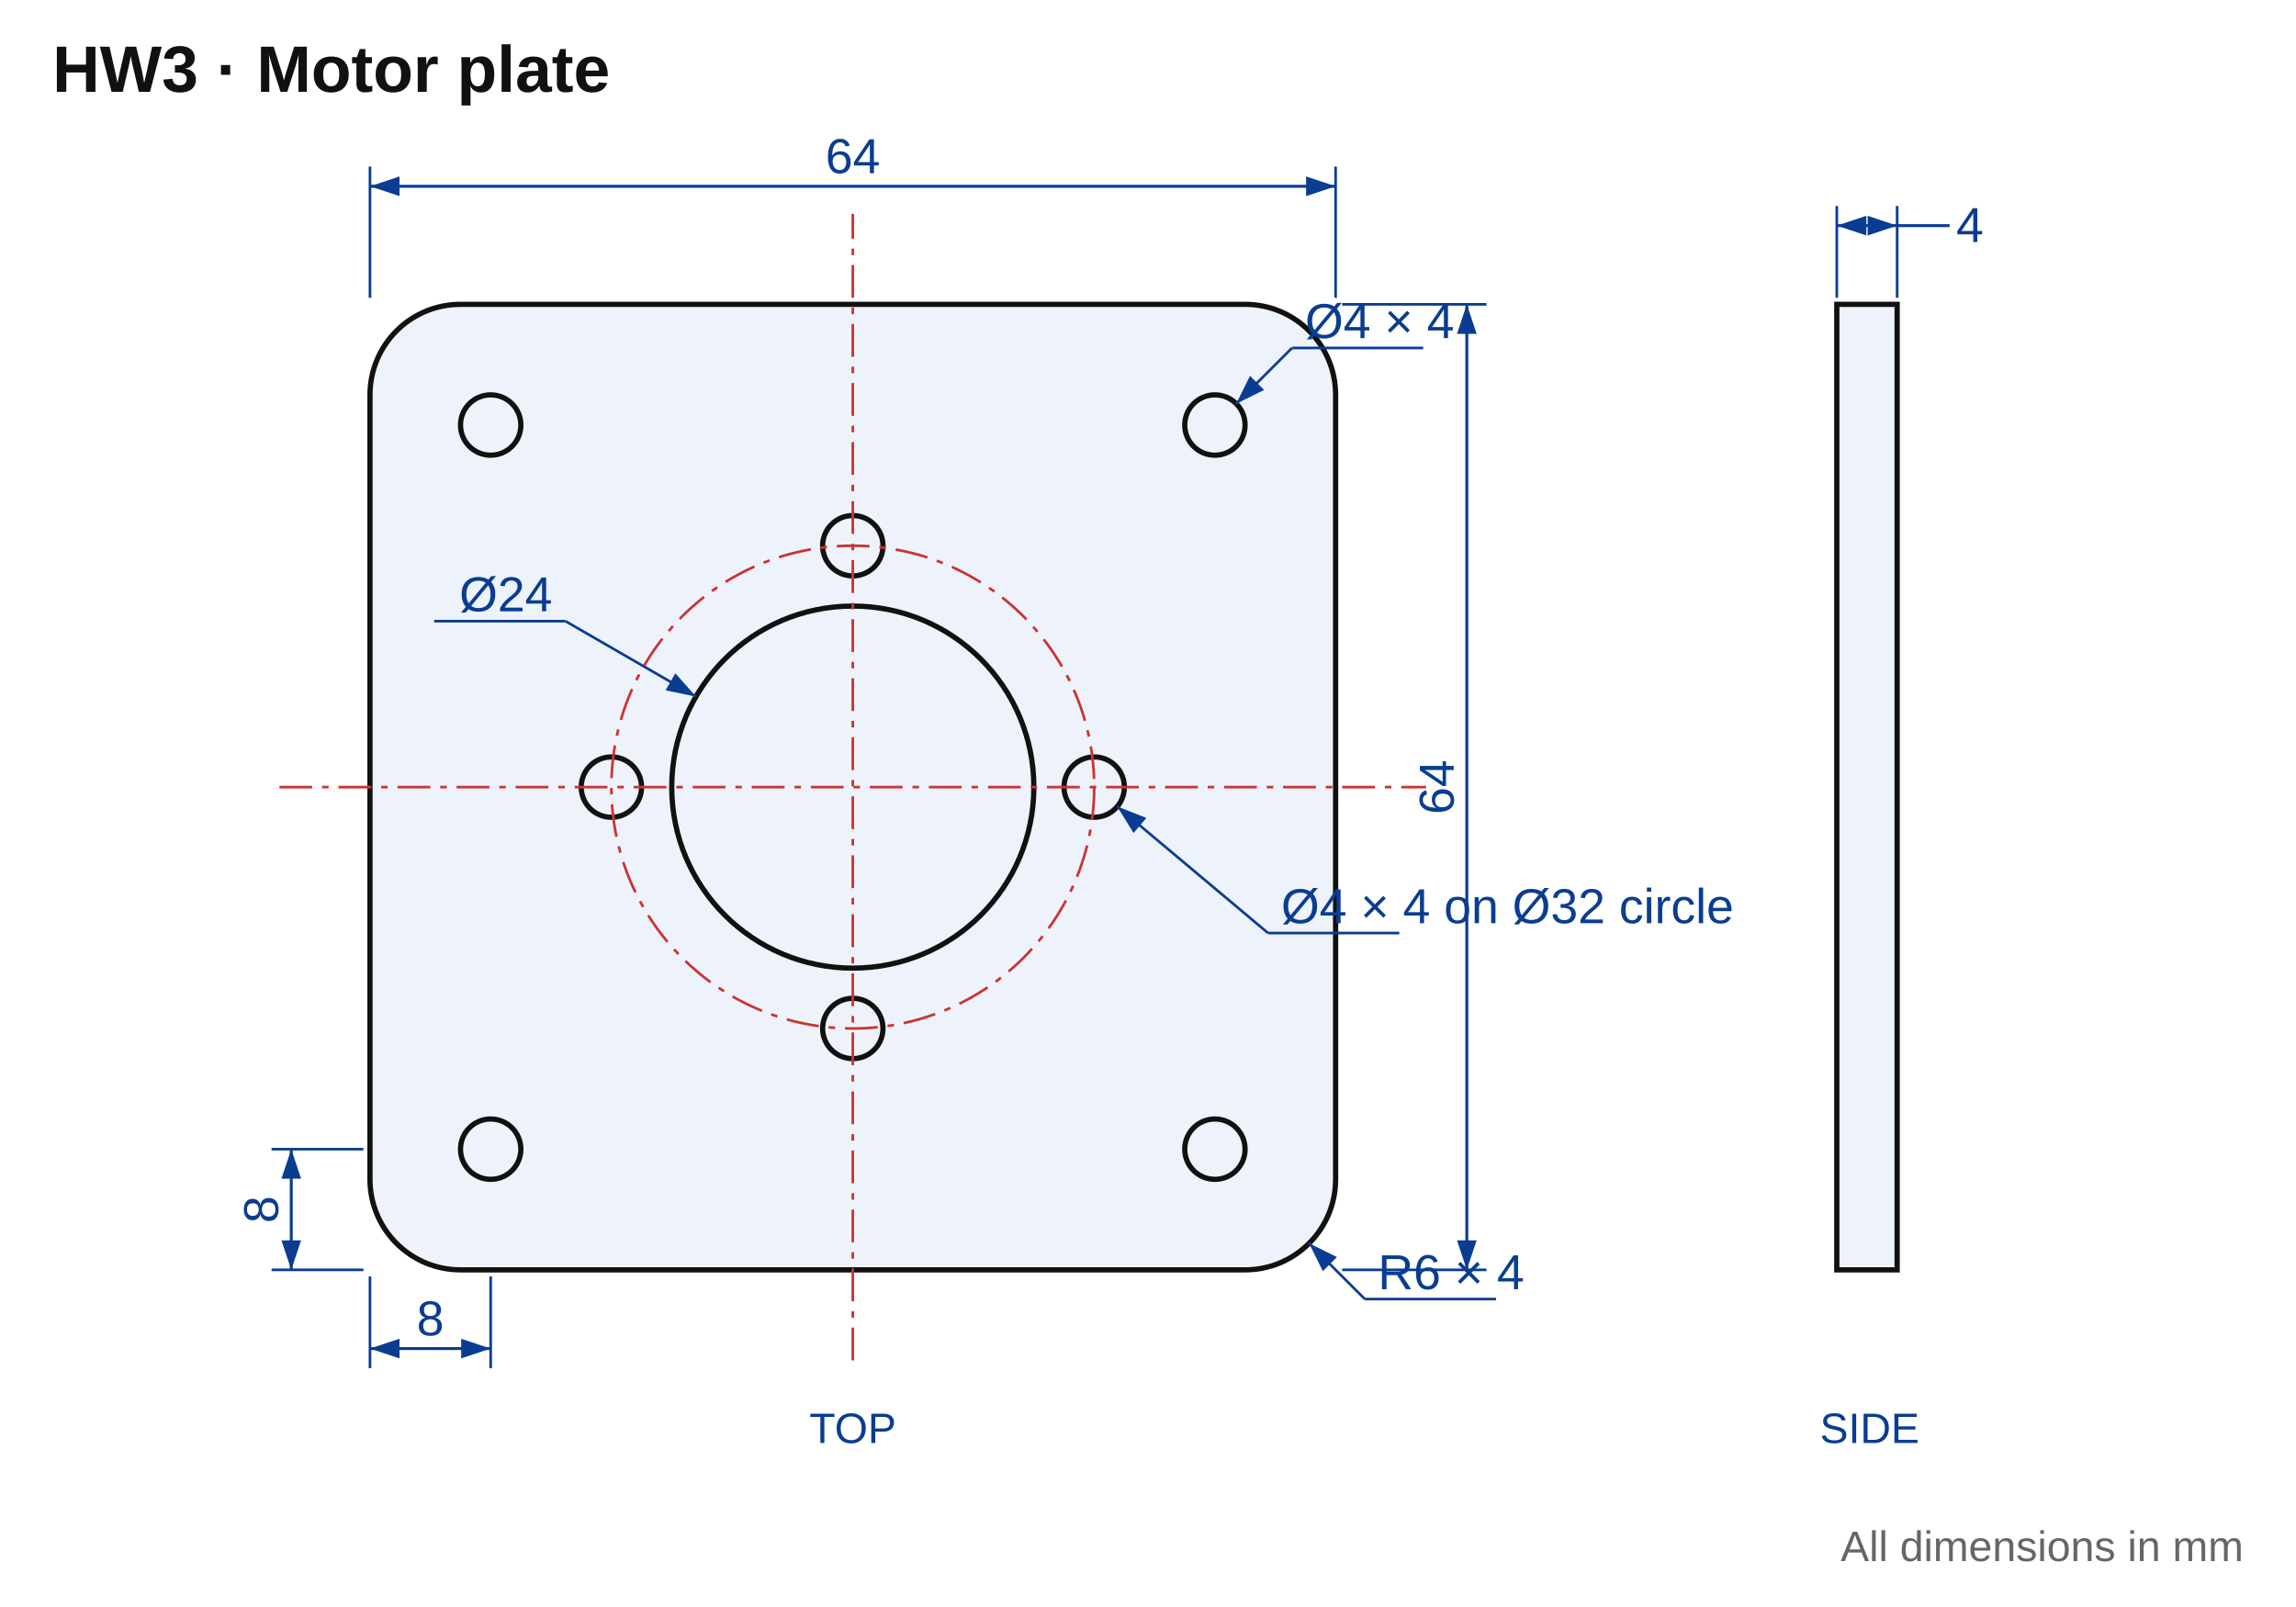
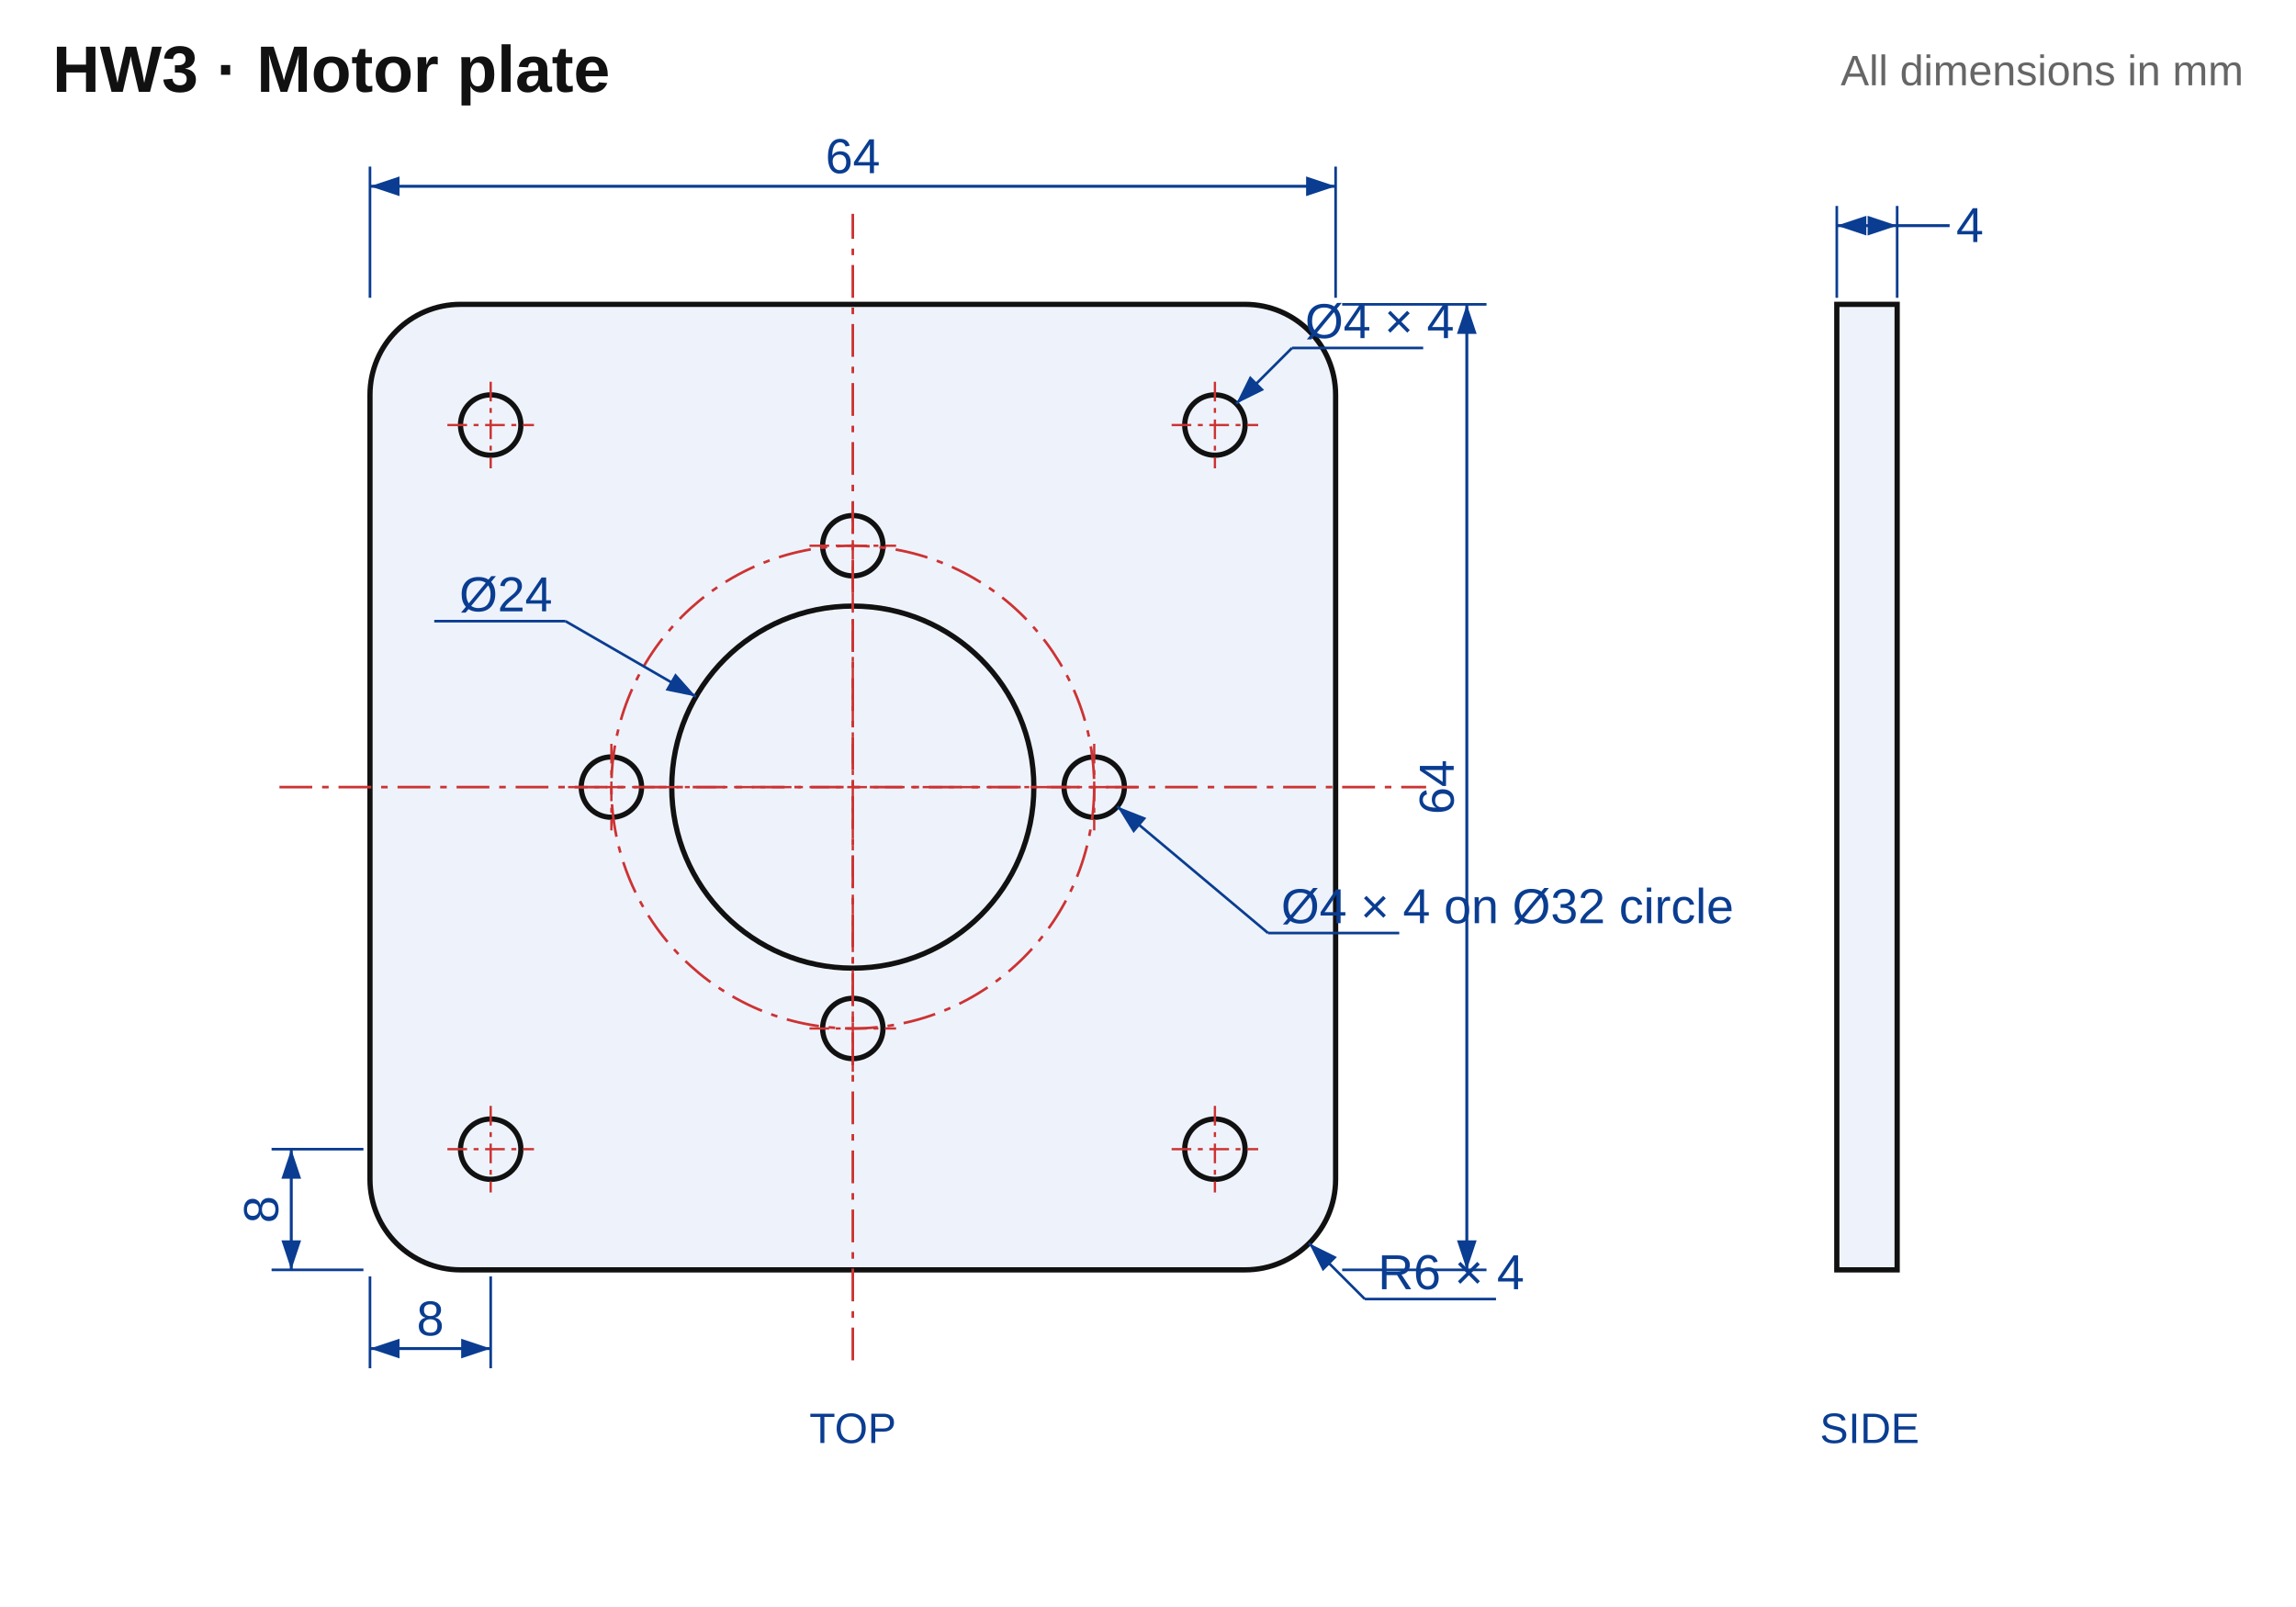
<svg xmlns="http://www.w3.org/2000/svg" viewBox="0 0 700 490" width="700" height="490">
  <rect width="100%" height="100%" fill="white" />
  <text x="16" y="28" font-size="20" font-weight="bold" font-family="Arial,Helvetica,sans-serif" fill="#111">HW3 · Motor plate</text>
-   <text x="684" y="476" font-size="13" text-anchor="end" font-family="Arial,Helvetica,sans-serif" fill="#666">All dimensions in mm</text>
+   <text x="684" y="26" font-size="13" text-anchor="end" font-family="Arial,Helvetica,sans-serif" fill="#666">All dimensions in mm</text>
  <rect x="112.8" y="92.8" width="294.4" height="294.4" rx="27.6" fill="#eef3fb" stroke="#111" stroke-width="1.6" />
  <circle cx="260.0" cy="240.0" r="55.2" fill="none" stroke="#111" stroke-width="1.6" />
+   <g stroke="#c33" stroke-width="0.7" stroke-dasharray="6 2 1.5 2">
+     <line x1="200.8" y1="240.0" x2="319.2" y2="240.0" />
+     <line x1="260.0" y1="180.8" x2="260.0" y2="299.2" />
+   </g>
  <circle cx="333.6" cy="240.0" r="9.2" fill="none" stroke="#111" stroke-width="1.6" />
+   <g stroke="#c33" stroke-width="0.7" stroke-dasharray="6 2 1.5 2">
+     <line x1="320.4" y1="240.0" x2="346.8" y2="240.0" />
+     <line x1="333.6" y1="226.8" x2="333.6" y2="253.2" />
+   </g>
  <circle cx="260.0" cy="166.4" r="9.2" fill="none" stroke="#111" stroke-width="1.6" />
+   <g stroke="#c33" stroke-width="0.7" stroke-dasharray="6 2 1.5 2">
+     <line x1="246.8" y1="166.4" x2="273.2" y2="166.4" />
+     <line x1="260.0" y1="153.2" x2="260.0" y2="179.6" />
+   </g>
  <circle cx="186.4" cy="240.0" r="9.2" fill="none" stroke="#111" stroke-width="1.6" />
+   <g stroke="#c33" stroke-width="0.7" stroke-dasharray="6 2 1.5 2">
+     <line x1="173.2" y1="240.0" x2="199.6" y2="240.0" />
+     <line x1="186.4" y1="226.8" x2="186.4" y2="253.2" />
+   </g>
  <circle cx="260.0" cy="313.6" r="9.2" fill="none" stroke="#111" stroke-width="1.6" />
+   <g stroke="#c33" stroke-width="0.7" stroke-dasharray="6 2 1.5 2">
+     <line x1="246.8" y1="313.6" x2="273.2" y2="313.6" />
+     <line x1="260.0" y1="300.4" x2="260.0" y2="326.8" />
+   </g>
  <circle cx="149.6" cy="350.4" r="9.2" fill="none" stroke="#111" stroke-width="1.6" />
+   <g stroke="#c33" stroke-width="0.7" stroke-dasharray="6 2 1.5 2">
+     <line x1="136.4" y1="350.4" x2="162.8" y2="350.4" />
+     <line x1="149.6" y1="337.2" x2="149.6" y2="363.6" />
+   </g>
  <circle cx="149.6" cy="129.6" r="9.2" fill="none" stroke="#111" stroke-width="1.6" />
+   <g stroke="#c33" stroke-width="0.7" stroke-dasharray="6 2 1.5 2">
+     <line x1="136.4" y1="129.6" x2="162.8" y2="129.6" />
+     <line x1="149.6" y1="116.4" x2="149.6" y2="142.8" />
+   </g>
  <circle cx="370.4" cy="350.4" r="9.2" fill="none" stroke="#111" stroke-width="1.6" />
+   <g stroke="#c33" stroke-width="0.7" stroke-dasharray="6 2 1.5 2">
+     <line x1="357.2" y1="350.4" x2="383.6" y2="350.4" />
+     <line x1="370.4" y1="337.2" x2="370.4" y2="363.6" />
+   </g>
  <circle cx="370.4" cy="129.6" r="9.2" fill="none" stroke="#111" stroke-width="1.6" />
+   <g stroke="#c33" stroke-width="0.7" stroke-dasharray="6 2 1.5 2">
+     <line x1="357.2" y1="129.6" x2="383.6" y2="129.6" />
+     <line x1="370.4" y1="116.4" x2="370.4" y2="142.8" />
+   </g>
  <circle cx="260" cy="240" r="73.6" fill="none" stroke="#c33" stroke-width="0.8" stroke-dasharray="10 3 2 3" />
  <line x1="85.2" y1="240.0" x2="434.8" y2="240.0" stroke="#c33" stroke-width="0.8" stroke-dasharray="10 3 2 3" />
  <line x1="260.0" y1="414.8" x2="260.0" y2="65.2" stroke="#c33" stroke-width="0.8" stroke-dasharray="10 3 2 3" />
  <line x1="112.8" y1="90.8" x2="112.8" y2="50.8" stroke="#0a3d91" stroke-width="0.8" />
  <line x1="407.2" y1="90.8" x2="407.2" y2="50.8" stroke="#0a3d91" stroke-width="0.8" />
  <line x1="112.8" y1="56.8" x2="407.2" y2="56.8" stroke="#0a3d91" stroke-width="0.9" />
  <polygon points="112.8,56.8 121.8,53.8 121.8,59.8" fill="#0a3d91" />
  <polygon points="407.2,56.8 398.2,59.8 398.2,53.8" fill="#0a3d91" />
  <text x="260.0" y="52.8" font-size="15" font-family="Arial,Helvetica,sans-serif" text-anchor="middle" fill="#0a3d91">64</text>
  <line x1="409.2" y1="387.2" x2="453.2" y2="387.2" stroke="#0a3d91" stroke-width="0.8" />
  <line x1="409.2" y1="92.8" x2="453.2" y2="92.8" stroke="#0a3d91" stroke-width="0.8" />
  <line x1="447.2" y1="387.2" x2="447.2" y2="92.8" stroke="#0a3d91" stroke-width="0.9" />
  <polygon points="447.2,387.2 444.2,378.2 450.2,378.2" fill="#0a3d91" />
  <polygon points="447.2,92.8 450.2,101.8 444.2,101.8" fill="#0a3d91" />
  <text x="443.2" y="240.0" font-size="15" font-family="Arial,Helvetica,sans-serif" text-anchor="middle" fill="#0a3d91" transform="rotate(-90.0 443.2 240.0)">64</text>
  <line x1="112.8" y1="389.2" x2="112.8" y2="417.2" stroke="#0a3d91" stroke-width="0.8" />
  <line x1="149.6" y1="389.2" x2="149.6" y2="417.2" stroke="#0a3d91" stroke-width="0.8" />
  <line x1="112.8" y1="411.2" x2="149.6" y2="411.2" stroke="#0a3d91" stroke-width="0.9" />
  <polygon points="112.8,411.2 121.8,408.2 121.8,414.2" fill="#0a3d91" />
  <polygon points="149.6,411.2 140.6,414.2 140.6,408.2" fill="#0a3d91" />
  <text x="131.2" y="407.2" font-size="15" font-family="Arial,Helvetica,sans-serif" text-anchor="middle" fill="#0a3d91">8</text>
  <line x1="110.8" y1="387.2" x2="82.8" y2="387.2" stroke="#0a3d91" stroke-width="0.8" />
  <line x1="110.8" y1="350.4" x2="82.8" y2="350.4" stroke="#0a3d91" stroke-width="0.8" />
  <line x1="88.8" y1="387.2" x2="88.8" y2="350.4" stroke="#0a3d91" stroke-width="0.9" />
  <polygon points="88.8,387.2 85.8,378.2 91.8,378.2" fill="#0a3d91" />
  <polygon points="88.8,350.4 91.8,359.4 85.8,359.4" fill="#0a3d91" />
  <text x="84.8" y="368.8" font-size="15" font-family="Arial,Helvetica,sans-serif" text-anchor="middle" fill="#0a3d91" transform="rotate(-90.0 84.8 368.8)">8</text>
  <line x1="212.2" y1="212.4" x2="172.4" y2="189.4" stroke="#0a3d91" stroke-width="0.8" />
  <polygon points="212.2,212.4 202.9,210.5 205.9,205.3" fill="#0a3d91" />
  <line x1="172.4" y1="189.4" x2="132.4" y2="189.4" stroke="#0a3d91" stroke-width="0.8" />
  <text x="168.4" y="186.4" font-size="15" font-family="Arial,Helvetica,sans-serif" text-anchor="end" fill="#0a3d91">Ø24</text>
  <line x1="340.6" y1="245.9" x2="386.6" y2="284.5" stroke="#0a3d91" stroke-width="0.8" />
  <polygon points="340.6,245.9 349.5,249.4 345.6,254.0" fill="#0a3d91" />
  <line x1="386.6" y1="284.5" x2="426.6" y2="284.5" stroke="#0a3d91" stroke-width="0.8" />
  <text x="390.6" y="281.5" font-size="15" font-family="Arial,Helvetica,sans-serif" text-anchor="start" fill="#0a3d91">Ø4 × 4 on Ø32 circle</text>
  <line x1="376.9" y1="123.1" x2="393.9" y2="106.1" stroke="#0a3d91" stroke-width="0.8" />
  <polygon points="376.9,123.1 381.1,114.6 385.4,118.9" fill="#0a3d91" />
  <line x1="393.9" y1="106.1" x2="433.9" y2="106.1" stroke="#0a3d91" stroke-width="0.8" />
  <text x="397.9" y="103.1" font-size="15" font-family="Arial,Helvetica,sans-serif" text-anchor="start" fill="#0a3d91">Ø4 × 4</text>
  <line x1="399.1" y1="379.1" x2="416.1" y2="396.1" stroke="#0a3d91" stroke-width="0.8" />
  <polygon points="399.1,379.1 407.6,383.3 403.3,387.6" fill="#0a3d91" />
  <line x1="416.1" y1="396.1" x2="456.1" y2="396.1" stroke="#0a3d91" stroke-width="0.8" />
  <text x="420.1" y="393.1" font-size="15" font-family="Arial,Helvetica,sans-serif" text-anchor="start" fill="#0a3d91">R6 × 4</text>
  <rect x="560.0" y="92.8" width="18.4" height="294.4" rx="0.0" fill="#eef3fb" stroke="#111" stroke-width="1.6" />
  <line x1="560.0" y1="90.8" x2="560.0" y2="62.8" stroke="#0a3d91" stroke-width="0.8" />
  <line x1="578.4" y1="90.8" x2="578.4" y2="62.8" stroke="#0a3d91" stroke-width="0.8" />
  <line x1="560.0" y1="68.8" x2="578.4" y2="68.8" stroke="#0a3d91" stroke-width="0.9" />
  <polygon points="560.0,68.8 569.0,65.8 569.0,71.8" fill="#0a3d91" />
  <polygon points="578.4,68.8 569.4,71.8 569.4,65.8" fill="#0a3d91" />
  <line x1="578.4" y1="68.8" x2="594.4" y2="68.8" stroke="#0a3d91" stroke-width="0.9" />
  <text x="596.4" y="73.8" font-size="15" font-family="Arial,Helvetica,sans-serif" text-anchor="start" fill="#0a3d91">4</text>
  <text x="260.0" y="440.0" font-size="13" font-family="Arial,Helvetica,sans-serif" text-anchor="middle" fill="#0a3d91">TOP</text>
  <text x="570.0" y="440.0" font-size="13" font-family="Arial,Helvetica,sans-serif" text-anchor="middle" fill="#0a3d91">SIDE</text>
</svg>
